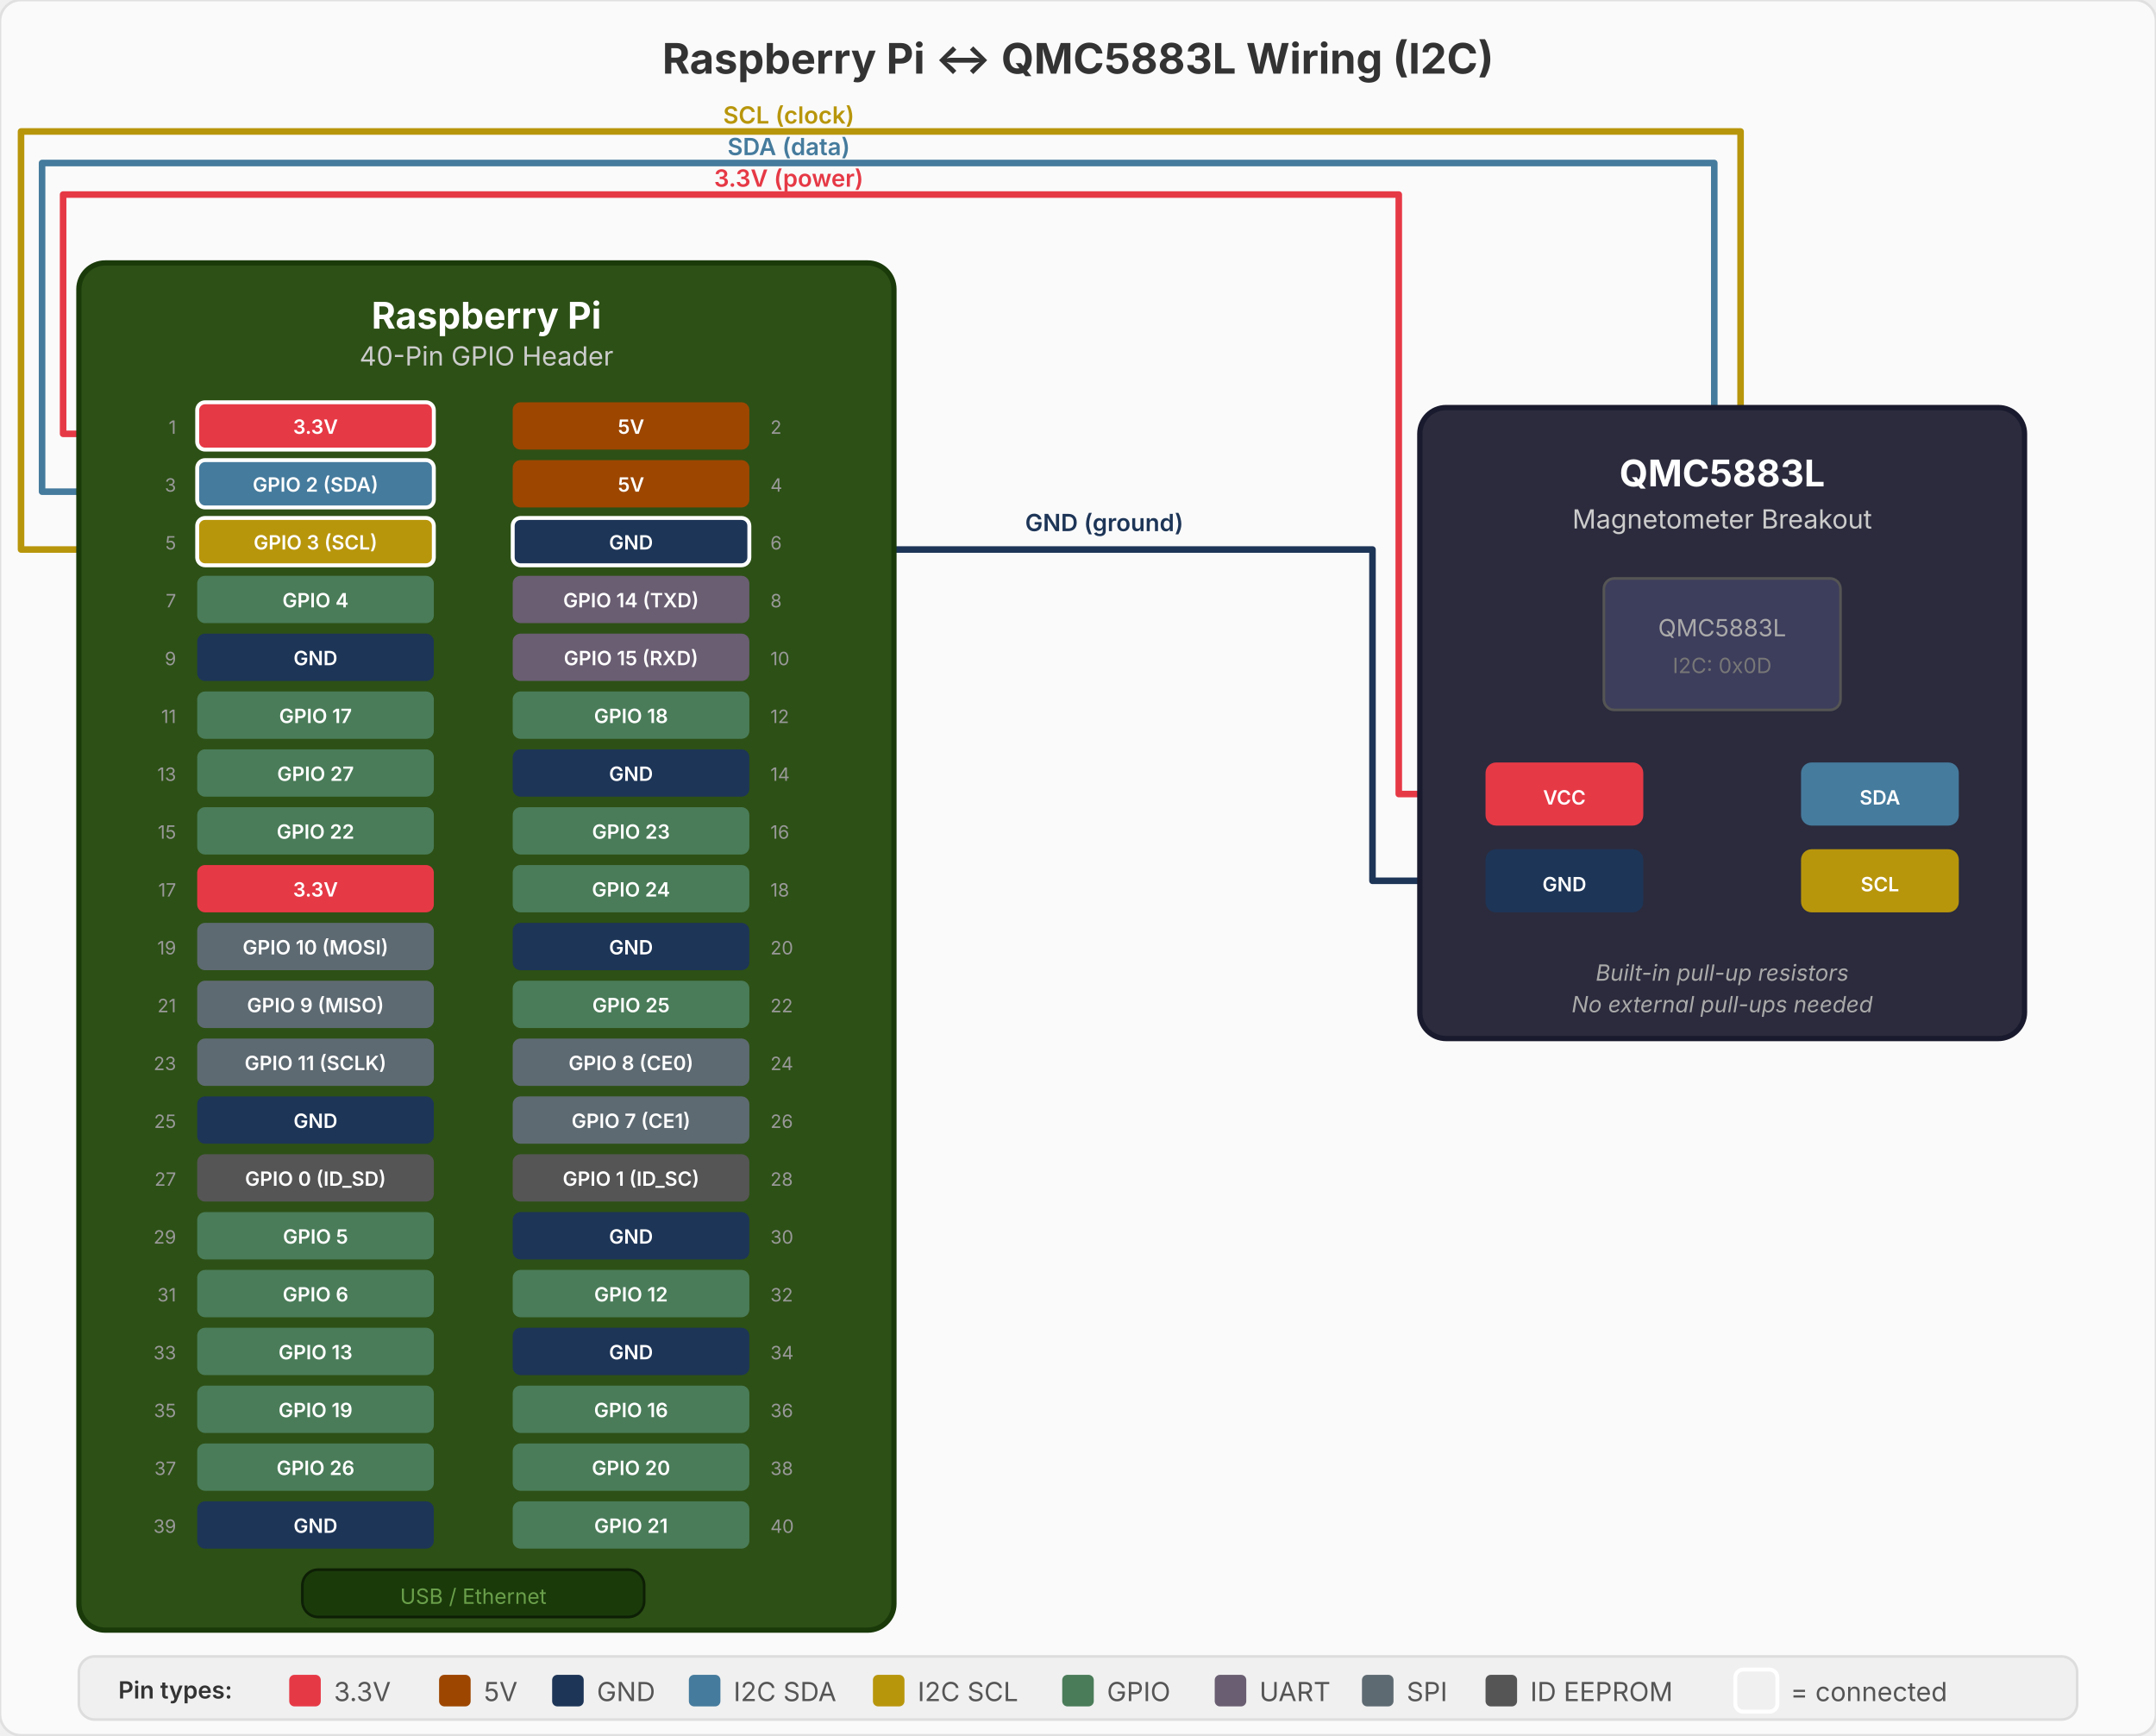
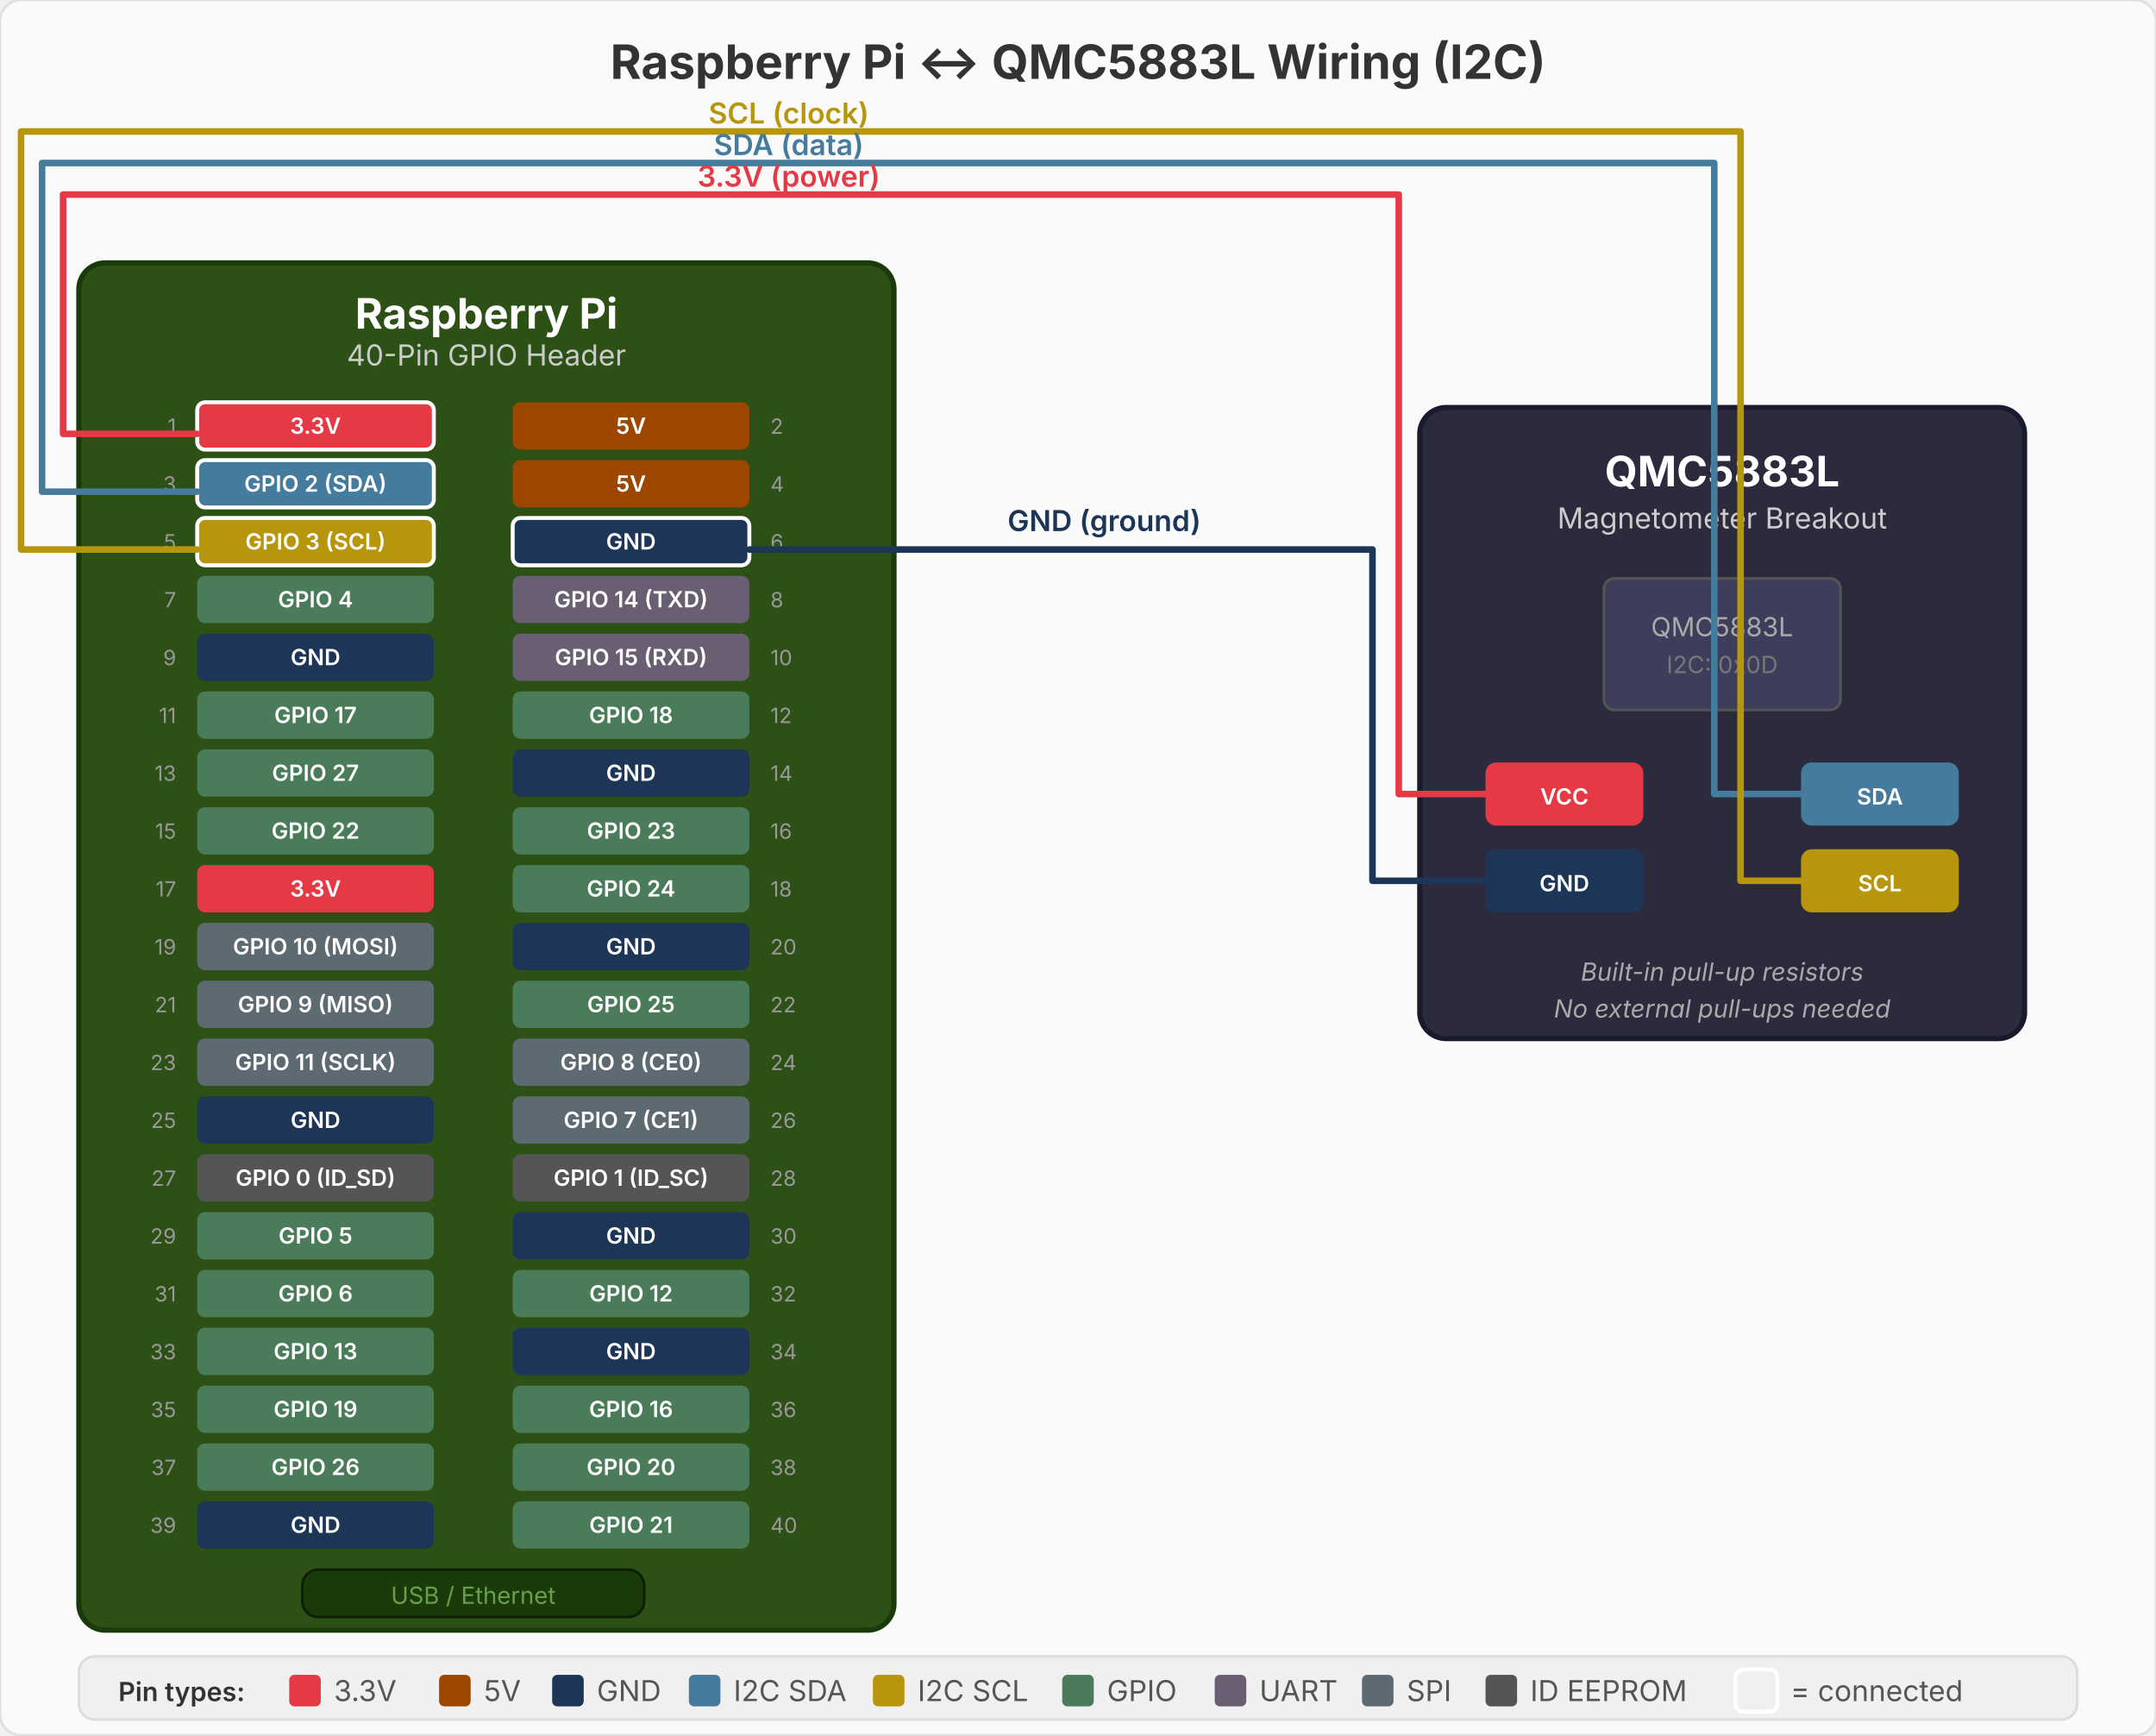
<svg xmlns="http://www.w3.org/2000/svg" viewBox="0 0 820 660" font-family="system-ui, -apple-system, 'Segoe UI', sans-serif">
  <defs>
    <style>
-       .pin-label { font-size: 7.5px; fill: #fff; font-weight: 600; }
-       .pin-num { font-size: 7px; fill: #999; }
-       .board-label { font-size: 14px; font-weight: 700; fill: #fff; }
-       .sub-label { font-size: 10px; fill: #ccc; }
-       .wire-label { font-size: 9px; font-weight: 600; }
-       .legend-text { font-size: 10px; fill: #555; }
+       .pin-label { font-size: 8.5px; fill: #fff; font-weight: 600; }
+       .pin-num { font-size: 8px; fill: #999; }
+       .board-label { font-size: 16px; font-weight: 700; fill: #fff; }
+       .sub-label { font-size: 11px; fill: #ccc; }
+       .wire-label { font-size: 11px; font-weight: 600; }
+       .legend-text { font-size: 11px; fill: #555; }
      .pin-3v3 { fill: #e63946; }
      .pin-5v { fill: #9d4600; }
      .pin-gnd { fill: #1d3557; }
      .pin-gpio { fill: #4a7c59; }
      .pin-sda { fill: #457b9d; }
      .pin-scl { fill: #b8960c; }
      .pin-uart { fill: #6a5e72; }
      .pin-spi { fill: #5e6a72; }
      .pin-id { fill: #555; }
      .pin-highlight { stroke: #fff; stroke-width: 1.5; }
    </style>
  </defs>
  <rect width="820" height="660" rx="8" fill="#fafafa" stroke="#e0e0e0" stroke-width="1" />
-   <text x="410" y="28" text-anchor="middle" font-size="16" font-weight="700" fill="#333">Raspberry Pi ↔ QMC5883L Wiring (I2C)</text>
-   <path d="M 75 165 L 24 165 L 24 74 L 532 74 L 532 302 L 565 302" fill="none" stroke="#e63946" stroke-width="2.5" stroke-linejoin="round" stroke-linecap="round" />
-   <path d="M 75 187 L 16 187 L 16 62 L 652 62 L 652 302 L 685 302" fill="none" stroke="#457b9d" stroke-width="2.5" stroke-linejoin="round" stroke-linecap="round" />
-   <path d="M 75 209 L 8 209 L 8 50 L 662 50 L 662 335 L 685 335" fill="none" stroke="#b8960c" stroke-width="2.5" stroke-linejoin="round" stroke-linecap="round" />
-   <path d="M 285 209 L 522 209 L 522 335 L 565 335" fill="none" stroke="#1d3557" stroke-width="2.5" stroke-linejoin="round" stroke-linecap="round" />
-   <text x="300" y="47" text-anchor="middle" class="wire-label" fill="#b8960c">SCL (clock)</text>
-   <text x="300" y="59" text-anchor="middle" class="wire-label" fill="#457b9d">SDA (data)</text>
-   <text x="300" y="71" text-anchor="middle" class="wire-label" fill="#e63946">3.3V (power)</text>
-   <text x="420" y="202" text-anchor="middle" class="wire-label" fill="#1d3557">GND (ground)</text>
+   <text x="410" y="30" text-anchor="middle" font-size="18" font-weight="700" fill="#333">Raspberry Pi ↔ QMC5883L Wiring (I2C)</text>
  <rect x="30" y="100" width="310" height="520" rx="10" fill="#2d5016" stroke="#1a3a0a" stroke-width="2" />
  <text x="185" y="125" text-anchor="middle" class="board-label">Raspberry Pi</text>
  <text x="185" y="139" text-anchor="middle" class="sub-label">40-Pin GPIO Header</text>
  <rect x="75" y="153" width="90" height="18" rx="3" class="pin-3v3 pin-highlight" />
  <text x="120" y="165" text-anchor="middle" class="pin-label">3.3V</text>
  <text x="67" y="165" text-anchor="end" class="pin-num">1</text>
  <rect x="195" y="153" width="90" height="18" rx="3" class="pin-5v" />
  <text x="240" y="165" text-anchor="middle" class="pin-label">5V</text>
  <text x="293" y="165" text-anchor="start" class="pin-num">2</text>
  <rect x="75" y="175" width="90" height="18" rx="3" class="pin-sda pin-highlight" />
  <text x="120" y="187" text-anchor="middle" class="pin-label">GPIO 2 (SDA)</text>
  <text x="67" y="187" text-anchor="end" class="pin-num">3</text>
  <rect x="195" y="175" width="90" height="18" rx="3" class="pin-5v" />
  <text x="240" y="187" text-anchor="middle" class="pin-label">5V</text>
  <text x="293" y="187" text-anchor="start" class="pin-num">4</text>
  <rect x="75" y="197" width="90" height="18" rx="3" class="pin-scl pin-highlight" />
  <text x="120" y="209" text-anchor="middle" class="pin-label">GPIO 3 (SCL)</text>
  <text x="67" y="209" text-anchor="end" class="pin-num">5</text>
  <rect x="195" y="197" width="90" height="18" rx="3" class="pin-gnd pin-highlight" />
  <text x="240" y="209" text-anchor="middle" class="pin-label">GND</text>
  <text x="293" y="209" text-anchor="start" class="pin-num">6</text>
  <rect x="75" y="219" width="90" height="18" rx="3" class="pin-gpio" />
  <text x="120" y="231" text-anchor="middle" class="pin-label">GPIO 4</text>
  <text x="67" y="231" text-anchor="end" class="pin-num">7</text>
  <rect x="195" y="219" width="90" height="18" rx="3" class="pin-uart" />
  <text x="240" y="231" text-anchor="middle" class="pin-label">GPIO 14 (TXD)</text>
  <text x="293" y="231" text-anchor="start" class="pin-num">8</text>
  <rect x="75" y="241" width="90" height="18" rx="3" class="pin-gnd" />
  <text x="120" y="253" text-anchor="middle" class="pin-label">GND</text>
  <text x="67" y="253" text-anchor="end" class="pin-num">9</text>
  <rect x="195" y="241" width="90" height="18" rx="3" class="pin-uart" />
  <text x="240" y="253" text-anchor="middle" class="pin-label">GPIO 15 (RXD)</text>
  <text x="293" y="253" text-anchor="start" class="pin-num">10</text>
  <rect x="75" y="263" width="90" height="18" rx="3" class="pin-gpio" />
  <text x="120" y="275" text-anchor="middle" class="pin-label">GPIO 17</text>
  <text x="67" y="275" text-anchor="end" class="pin-num">11</text>
  <rect x="195" y="263" width="90" height="18" rx="3" class="pin-gpio" />
  <text x="240" y="275" text-anchor="middle" class="pin-label">GPIO 18</text>
  <text x="293" y="275" text-anchor="start" class="pin-num">12</text>
  <rect x="75" y="285" width="90" height="18" rx="3" class="pin-gpio" />
  <text x="120" y="297" text-anchor="middle" class="pin-label">GPIO 27</text>
  <text x="67" y="297" text-anchor="end" class="pin-num">13</text>
  <rect x="195" y="285" width="90" height="18" rx="3" class="pin-gnd" />
  <text x="240" y="297" text-anchor="middle" class="pin-label">GND</text>
  <text x="293" y="297" text-anchor="start" class="pin-num">14</text>
  <rect x="75" y="307" width="90" height="18" rx="3" class="pin-gpio" />
  <text x="120" y="319" text-anchor="middle" class="pin-label">GPIO 22</text>
  <text x="67" y="319" text-anchor="end" class="pin-num">15</text>
  <rect x="195" y="307" width="90" height="18" rx="3" class="pin-gpio" />
  <text x="240" y="319" text-anchor="middle" class="pin-label">GPIO 23</text>
  <text x="293" y="319" text-anchor="start" class="pin-num">16</text>
  <rect x="75" y="329" width="90" height="18" rx="3" class="pin-3v3" />
  <text x="120" y="341" text-anchor="middle" class="pin-label">3.3V</text>
  <text x="67" y="341" text-anchor="end" class="pin-num">17</text>
  <rect x="195" y="329" width="90" height="18" rx="3" class="pin-gpio" />
  <text x="240" y="341" text-anchor="middle" class="pin-label">GPIO 24</text>
  <text x="293" y="341" text-anchor="start" class="pin-num">18</text>
  <rect x="75" y="351" width="90" height="18" rx="3" class="pin-spi" />
  <text x="120" y="363" text-anchor="middle" class="pin-label">GPIO 10 (MOSI)</text>
  <text x="67" y="363" text-anchor="end" class="pin-num">19</text>
  <rect x="195" y="351" width="90" height="18" rx="3" class="pin-gnd" />
  <text x="240" y="363" text-anchor="middle" class="pin-label">GND</text>
  <text x="293" y="363" text-anchor="start" class="pin-num">20</text>
  <rect x="75" y="373" width="90" height="18" rx="3" class="pin-spi" />
  <text x="120" y="385" text-anchor="middle" class="pin-label">GPIO 9 (MISO)</text>
  <text x="67" y="385" text-anchor="end" class="pin-num">21</text>
  <rect x="195" y="373" width="90" height="18" rx="3" class="pin-gpio" />
  <text x="240" y="385" text-anchor="middle" class="pin-label">GPIO 25</text>
  <text x="293" y="385" text-anchor="start" class="pin-num">22</text>
  <rect x="75" y="395" width="90" height="18" rx="3" class="pin-spi" />
  <text x="120" y="407" text-anchor="middle" class="pin-label">GPIO 11 (SCLK)</text>
  <text x="67" y="407" text-anchor="end" class="pin-num">23</text>
  <rect x="195" y="395" width="90" height="18" rx="3" class="pin-spi" />
  <text x="240" y="407" text-anchor="middle" class="pin-label">GPIO 8 (CE0)</text>
  <text x="293" y="407" text-anchor="start" class="pin-num">24</text>
  <rect x="75" y="417" width="90" height="18" rx="3" class="pin-gnd" />
  <text x="120" y="429" text-anchor="middle" class="pin-label">GND</text>
  <text x="67" y="429" text-anchor="end" class="pin-num">25</text>
  <rect x="195" y="417" width="90" height="18" rx="3" class="pin-spi" />
  <text x="240" y="429" text-anchor="middle" class="pin-label">GPIO 7 (CE1)</text>
  <text x="293" y="429" text-anchor="start" class="pin-num">26</text>
  <rect x="75" y="439" width="90" height="18" rx="3" class="pin-id" />
  <text x="120" y="451" text-anchor="middle" class="pin-label">GPIO 0 (ID_SD)</text>
  <text x="67" y="451" text-anchor="end" class="pin-num">27</text>
  <rect x="195" y="439" width="90" height="18" rx="3" class="pin-id" />
  <text x="240" y="451" text-anchor="middle" class="pin-label">GPIO 1 (ID_SC)</text>
  <text x="293" y="451" text-anchor="start" class="pin-num">28</text>
  <rect x="75" y="461" width="90" height="18" rx="3" class="pin-gpio" />
  <text x="120" y="473" text-anchor="middle" class="pin-label">GPIO 5</text>
  <text x="67" y="473" text-anchor="end" class="pin-num">29</text>
  <rect x="195" y="461" width="90" height="18" rx="3" class="pin-gnd" />
  <text x="240" y="473" text-anchor="middle" class="pin-label">GND</text>
  <text x="293" y="473" text-anchor="start" class="pin-num">30</text>
  <rect x="75" y="483" width="90" height="18" rx="3" class="pin-gpio" />
  <text x="120" y="495" text-anchor="middle" class="pin-label">GPIO 6</text>
  <text x="67" y="495" text-anchor="end" class="pin-num">31</text>
  <rect x="195" y="483" width="90" height="18" rx="3" class="pin-gpio" />
  <text x="240" y="495" text-anchor="middle" class="pin-label">GPIO 12</text>
  <text x="293" y="495" text-anchor="start" class="pin-num">32</text>
  <rect x="75" y="505" width="90" height="18" rx="3" class="pin-gpio" />
  <text x="120" y="517" text-anchor="middle" class="pin-label">GPIO 13</text>
  <text x="67" y="517" text-anchor="end" class="pin-num">33</text>
  <rect x="195" y="505" width="90" height="18" rx="3" class="pin-gnd" />
  <text x="240" y="517" text-anchor="middle" class="pin-label">GND</text>
  <text x="293" y="517" text-anchor="start" class="pin-num">34</text>
  <rect x="75" y="527" width="90" height="18" rx="3" class="pin-gpio" />
  <text x="120" y="539" text-anchor="middle" class="pin-label">GPIO 19</text>
  <text x="67" y="539" text-anchor="end" class="pin-num">35</text>
  <rect x="195" y="527" width="90" height="18" rx="3" class="pin-gpio" />
  <text x="240" y="539" text-anchor="middle" class="pin-label">GPIO 16</text>
  <text x="293" y="539" text-anchor="start" class="pin-num">36</text>
  <rect x="75" y="549" width="90" height="18" rx="3" class="pin-gpio" />
  <text x="120" y="561" text-anchor="middle" class="pin-label">GPIO 26</text>
  <text x="67" y="561" text-anchor="end" class="pin-num">37</text>
  <rect x="195" y="549" width="90" height="18" rx="3" class="pin-gpio" />
  <text x="240" y="561" text-anchor="middle" class="pin-label">GPIO 20</text>
  <text x="293" y="561" text-anchor="start" class="pin-num">38</text>
  <rect x="75" y="571" width="90" height="18" rx="3" class="pin-gnd" />
  <text x="120" y="583" text-anchor="middle" class="pin-label">GND</text>
  <text x="67" y="583" text-anchor="end" class="pin-num">39</text>
  <rect x="195" y="571" width="90" height="18" rx="3" class="pin-gpio" />
  <text x="240" y="583" text-anchor="middle" class="pin-label">GPIO 21</text>
  <text x="293" y="583" text-anchor="start" class="pin-num">40</text>
  <rect x="115" y="597" width="130" height="18" rx="6" fill="#1a3a0a" stroke="#0d1f05" stroke-width="1" />
-   <text x="180" y="610" text-anchor="middle" font-size="8" fill="#6a9f4a">USB / Ethernet</text>
+   <text x="180" y="610" text-anchor="middle" font-size="9" fill="#6a9f4a">USB / Ethernet</text>
  <rect x="540" y="155" width="230" height="240" rx="10" fill="#2b2b3d" stroke="#1a1a2e" stroke-width="2" />
  <text x="655" y="185" text-anchor="middle" class="board-label">QMC5883L</text>
  <text x="655" y="201" text-anchor="middle" class="sub-label">Magnetometer Breakout</text>
  <rect x="610" y="220" width="90" height="50" rx="4" fill="#3d3d5c" stroke="#555" stroke-width="1" />
-   <text x="655" y="242" text-anchor="middle" font-size="9" fill="#aaa">QMC5883L</text>
-   <text x="655" y="256" text-anchor="middle" font-size="8" fill="#777">I2C: 0x0D</text>
+   <text x="655" y="242" text-anchor="middle" font-size="10" fill="#aaa">QMC5883L</text>
+   <text x="655" y="256" text-anchor="middle" font-size="9" fill="#777">I2C: 0x0D</text>
  <rect x="565" y="290" width="60" height="24" rx="4" class="pin-3v3" />
  <text x="595" y="306" text-anchor="middle" class="pin-label">VCC</text>
  <rect x="565" y="323" width="60" height="24" rx="4" class="pin-gnd" />
  <text x="595" y="339" text-anchor="middle" class="pin-label">GND</text>
  <rect x="685" y="290" width="60" height="24" rx="4" class="pin-sda" />
  <text x="715" y="306" text-anchor="middle" class="pin-label">SDA</text>
  <rect x="685" y="323" width="60" height="24" rx="4" class="pin-scl" />
  <text x="715" y="339" text-anchor="middle" class="pin-label">SCL</text>
-   <text x="655" y="373" text-anchor="middle" font-size="8.5" fill="#aaa" font-style="italic">Built-in pull-up resistors</text>
-   <text x="655" y="385" text-anchor="middle" font-size="8.5" fill="#aaa" font-style="italic">No external pull-ups needed</text>
+   <text x="655" y="373" text-anchor="middle" font-size="9.5" fill="#aaa" font-style="italic">Built-in pull-up resistors</text>
+   <text x="655" y="387" text-anchor="middle" font-size="9.5" fill="#aaa" font-style="italic">No external pull-ups needed</text>
+   <path d="M 75 165 L 24 165 L 24 74 L 532 74 L 532 302 L 565 302" fill="none" stroke="#e63946" stroke-width="2.5" stroke-linejoin="round" stroke-linecap="round" />
+   <path d="M 75 187 L 16 187 L 16 62 L 652 62 L 652 302 L 685 302" fill="none" stroke="#457b9d" stroke-width="2.5" stroke-linejoin="round" stroke-linecap="round" />
+   <path d="M 75 209 L 8 209 L 8 50 L 662 50 L 662 335 L 685 335" fill="none" stroke="#b8960c" stroke-width="2.5" stroke-linejoin="round" stroke-linecap="round" />
+   <path d="M 285 209 L 522 209 L 522 335 L 565 335" fill="none" stroke="#1d3557" stroke-width="2.5" stroke-linejoin="round" stroke-linecap="round" />
+   <text x="300" y="47" text-anchor="middle" class="wire-label" fill="#b8960c">SCL (clock)</text>
+   <text x="300" y="59" text-anchor="middle" class="wire-label" fill="#457b9d">SDA (data)</text>
+   <text x="300" y="71" text-anchor="middle" class="wire-label" fill="#e63946">3.3V (power)</text>
+   <text x="420" y="202" text-anchor="middle" class="wire-label" fill="#1d3557">GND (ground)</text>
  <rect x="30" y="630" width="760" height="24" rx="6" fill="#f0f0f0" stroke="#ddd" stroke-width="1" />
-   <text x="45" y="646" font-size="9" font-weight="600" fill="#333">Pin types:</text>
+   <text x="45" y="647" font-size="10" font-weight="600" fill="#333">Pin types:</text>
  <rect x="110" y="637" width="12" height="12" rx="2" class="pin-3v3" />
  <text x="127" y="647" class="legend-text">3.3V</text>
  <rect x="167" y="637" width="12" height="12" rx="2" class="pin-5v" />
  <text x="184" y="647" class="legend-text">5V</text>
  <rect x="210" y="637" width="12" height="12" rx="2" class="pin-gnd" />
  <text x="227" y="647" class="legend-text">GND</text>
  <rect x="262" y="637" width="12" height="12" rx="2" class="pin-sda" />
  <text x="279" y="647" class="legend-text">I2C SDA</text>
  <rect x="332" y="637" width="12" height="12" rx="2" class="pin-scl" />
  <text x="349" y="647" class="legend-text">I2C SCL</text>
  <rect x="404" y="637" width="12" height="12" rx="2" class="pin-gpio" />
  <text x="421" y="647" class="legend-text">GPIO</text>
  <rect x="462" y="637" width="12" height="12" rx="2" class="pin-uart" />
  <text x="479" y="647" class="legend-text">UART</text>
  <rect x="518" y="637" width="12" height="12" rx="2" class="pin-spi" />
  <text x="535" y="647" class="legend-text">SPI</text>
  <rect x="565" y="637" width="12" height="12" rx="2" class="pin-id" />
  <text x="582" y="647" class="legend-text">ID EEPROM</text>
  <rect x="660" y="635" width="16" height="16" rx="3" fill="none" stroke="#fff" stroke-width="1.5" />
  <text x="681" y="647" class="legend-text">= connected</text>
</svg>
